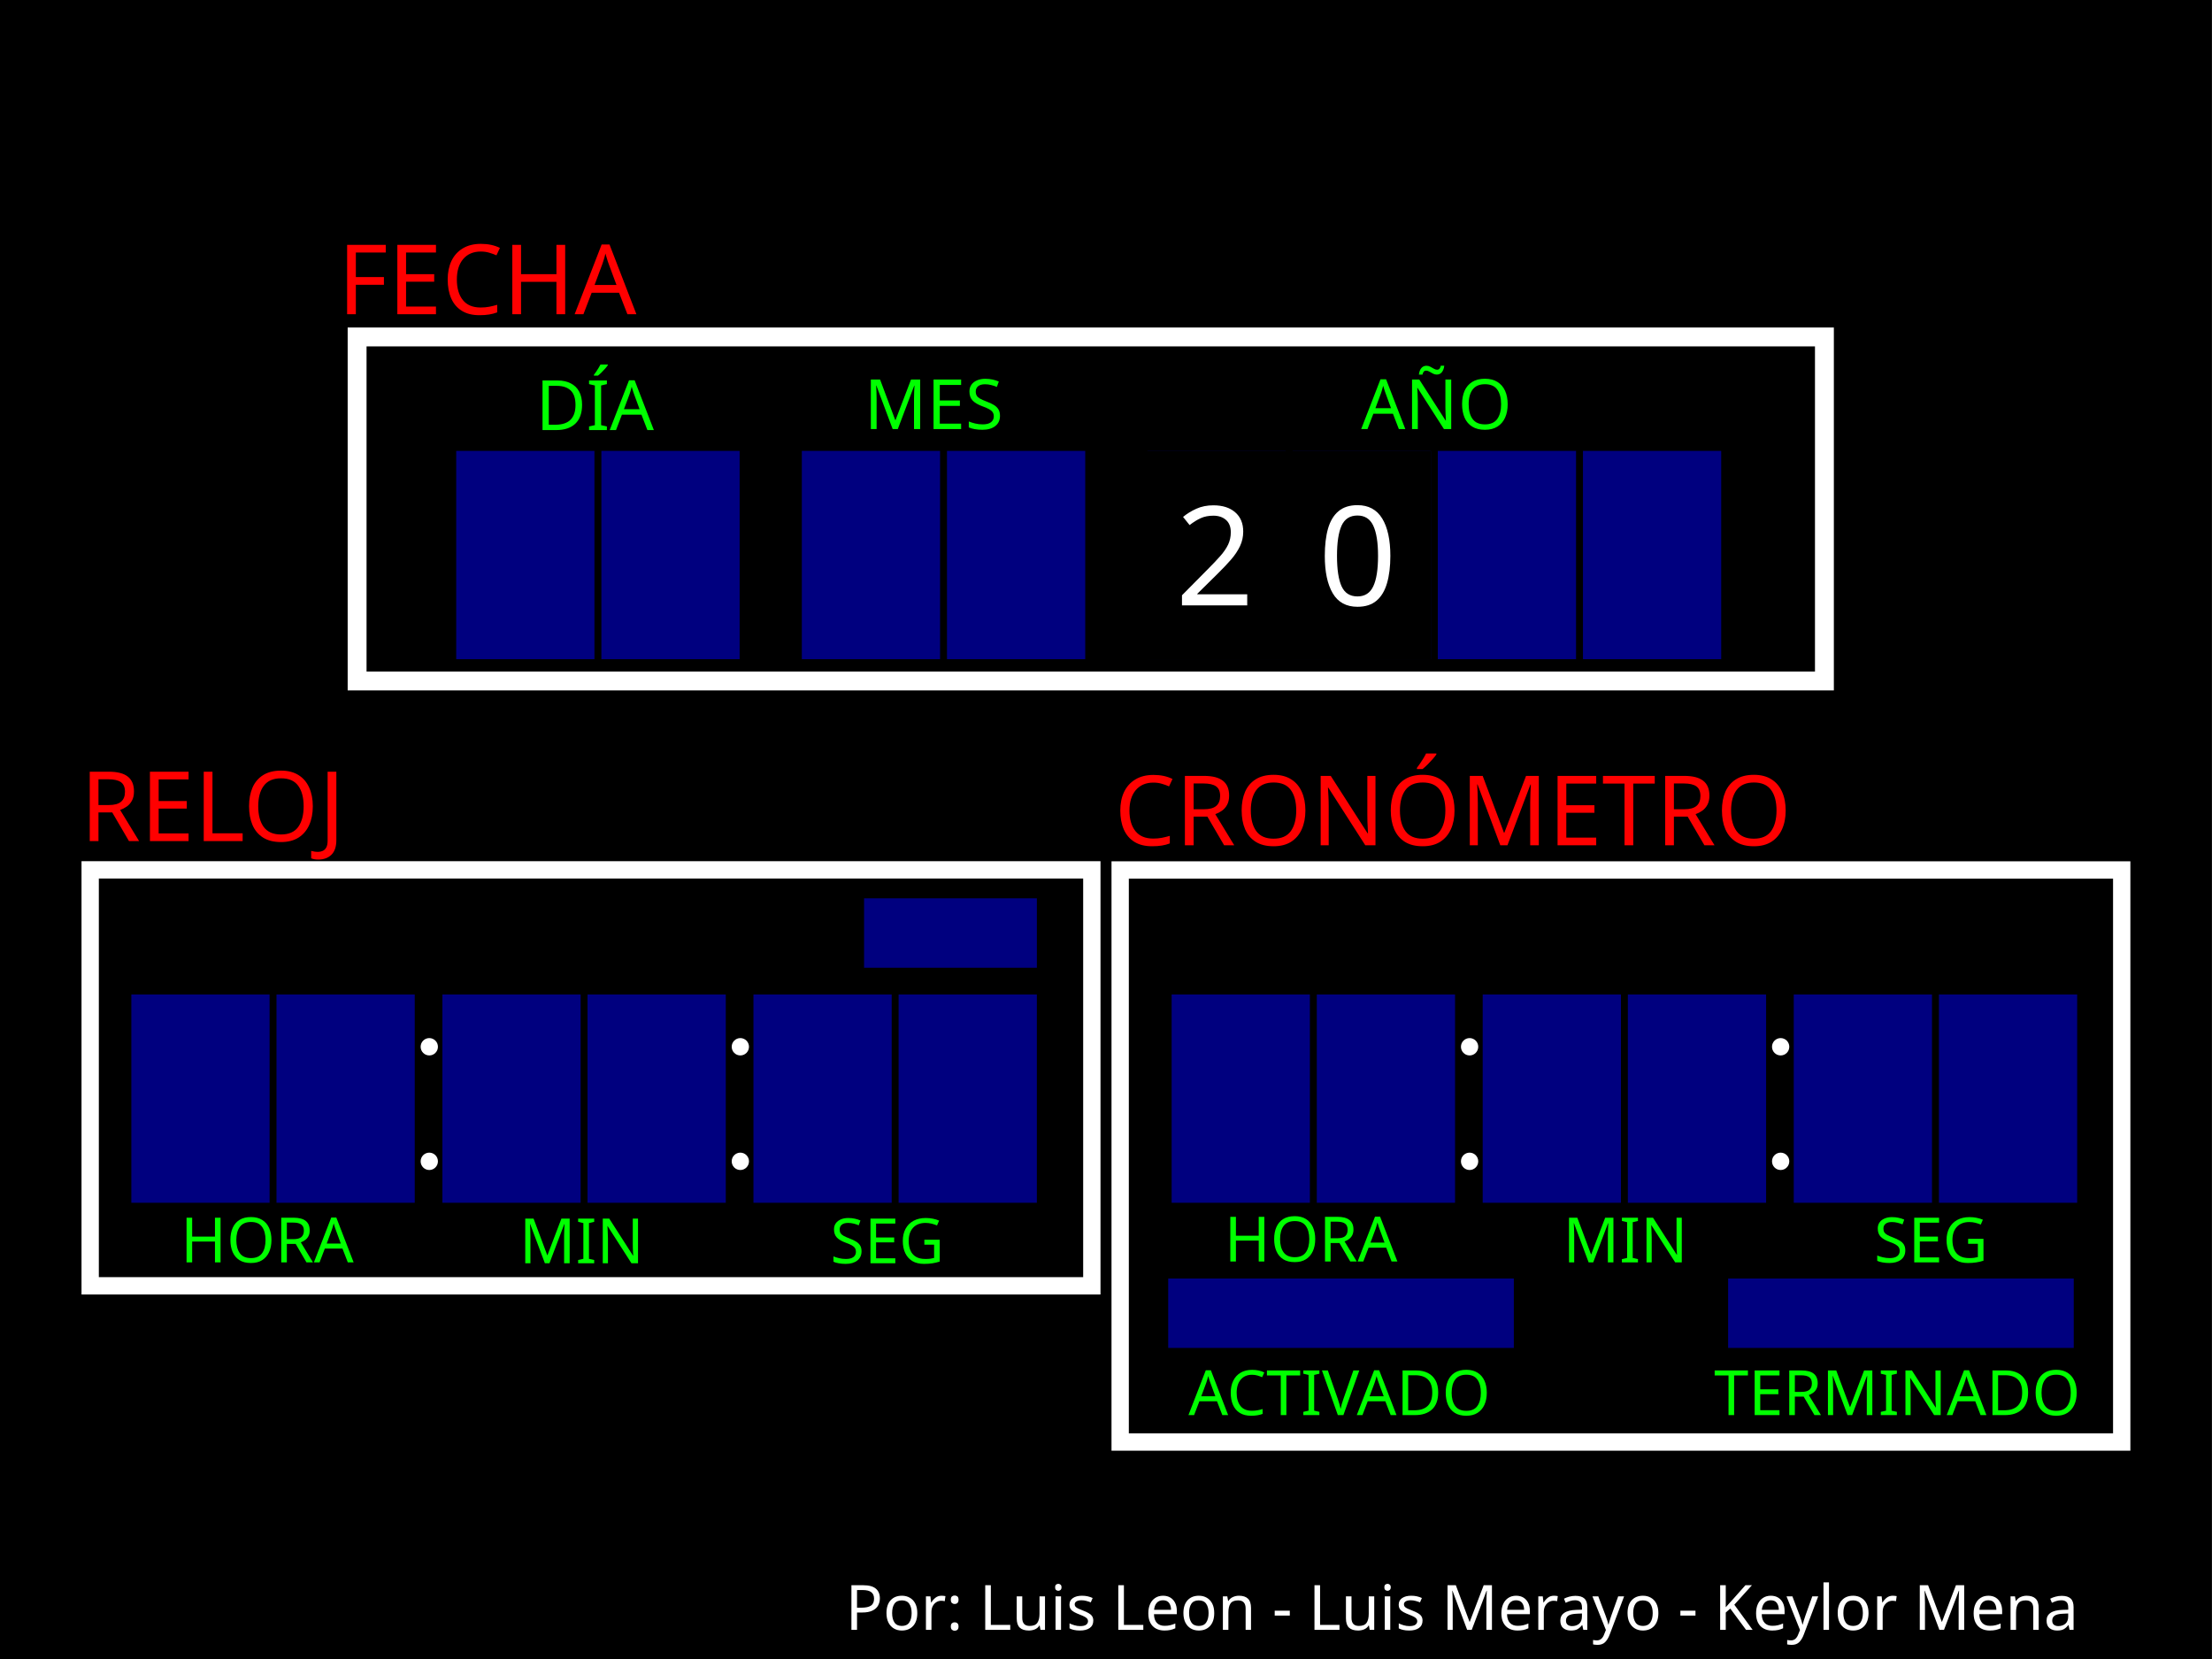
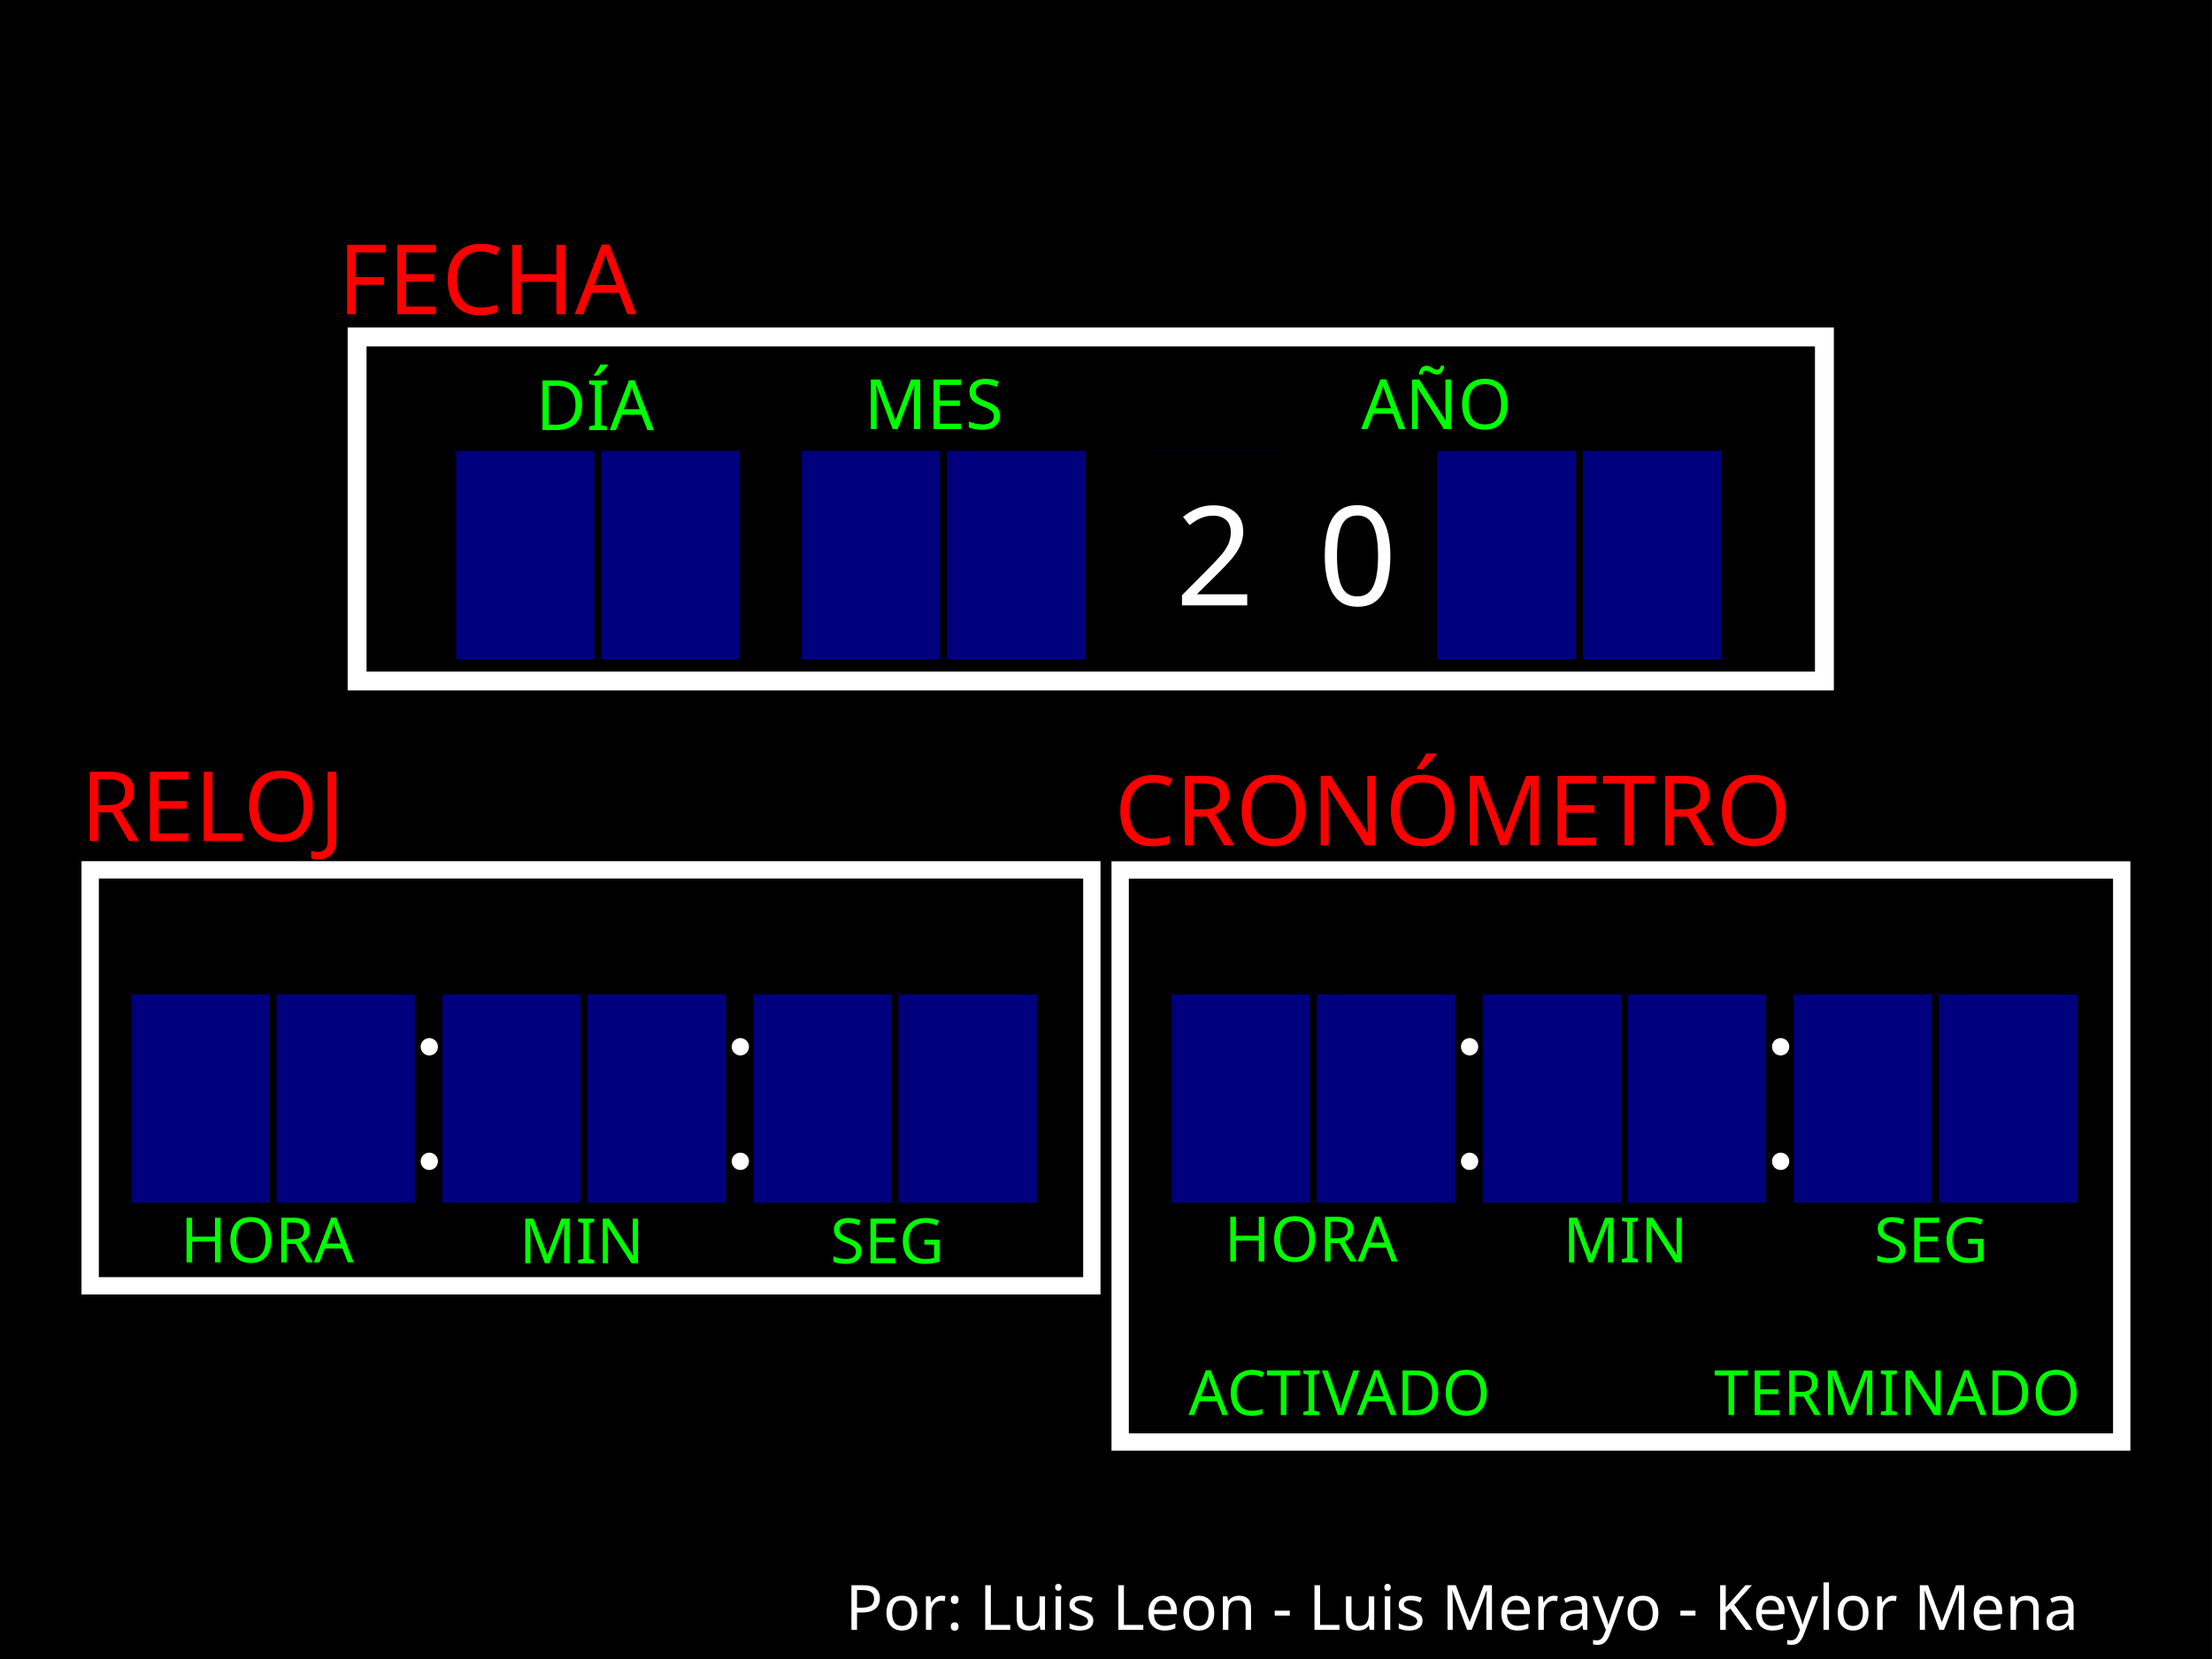
<svg xmlns="http://www.w3.org/2000/svg" xmlns:ns1="http://www.openswatchbook.org/uri/2009/osb" width="640px" height="480px" id="svg2985" version="1.1">
  <defs id="defs2987">
    <linearGradient id="linearGradient4047" ns1:paint="solid">
      <stop style="stop-color:#000000;stop-opacity:1;" offset="0" id="stop4049" />
    </linearGradient>
  </defs>
  <g id="layer1" style="display:inline">
    <rect style="fill:#000000;fill-opacity:1" id="rect2993" width="639.985" height="482.126" x="0" y="-2.126" />
  </g>
-   <g id="layer3" style="display:inline">
+   <g id="layer3" style="display:none">
    <rect style="fill:#00007f;fill-opacity:1" id="rect3769" width="39.999" height="60.266" x="131.996" y="130.459" />
    <rect style="fill:#00007f;fill-opacity:1" id="rect3769-2" width="39.999" height="60.266" x="173.995" y="130.459" />
    <rect style="fill:#00007f;fill-opacity:1" id="rect3769-8" width="39.999" height="60.266" x="231.993" y="130.459" />
    <rect style="fill:#00007f;fill-opacity:1" id="rect3769-2-4" width="39.999" height="60.266" x="273.992" y="130.459" />
    <rect style="fill:#00007f;fill-opacity:1" id="rect3769-8-6" width="39.999" height="60.266" x="331.991" y="130.459" />
    <rect style="fill:#00007f;fill-opacity:1" id="rect3769-2-4-9" width="39.999" height="60.266" x="373.99" y="130.459" />
    <rect style="fill:#00007f;fill-opacity:1" id="rect3769-7" width="39.999" height="60.266" x="37.999" y="287.734" />
    <rect style="fill:#00007f;fill-opacity:1" id="rect3769-2-5" width="39.999" height="60.266" x="79.998" y="287.734" />
    <rect style="fill:#00007f;fill-opacity:1" id="rect3769-8-3" width="39.999" height="60.266" x="127.997" y="287.734" />
    <rect style="fill:#00007f;fill-opacity:1" id="rect3769-2-4-6" width="39.999" height="60.266" x="169.996" y="287.734" />
    <rect style="fill:#00007f;fill-opacity:1" id="rect3769-8-6-2" width="39.999" height="60.266" x="217.995" y="287.734" />
    <rect style="fill:#00007f;fill-opacity:1" id="rect3769-2-4-9-9" width="39.999" height="60.266" x="259.994" y="287.734" />
-     <path style="fill:#ffffff;fill-opacity:1" id="path3866" d="m 80.674,159.887 a 12.424,16.78 0 1 1 -24.848,0 12.424,16.78 0 1 1 24.848,0 z" transform="matrix(0.2012225,0,0,0.1496455,110.4728,278.935)" />
-     <path style="fill:#ffffff;fill-opacity:1" id="path3866-1" d="m 80.674,159.887 a 12.424,16.78 0 1 1 -24.848,0 12.424,16.78 0 1 1 24.848,0 z" transform="matrix(0.2012225,0,0,0.1496455,110.4728,312.0811)" />
-     <path style="fill:#ffffff;fill-opacity:1" id="path3866-2" d="m 80.674,159.887 a 12.424,16.78 0 1 1 -24.848,0 12.424,16.78 0 1 1 24.848,0 z" transform="matrix(0.2012225,0,0,0.1496455,200.4707,278.935)" />
-     <path style="fill:#ffffff;fill-opacity:1" id="path3866-1-6" d="m 80.674,159.887 a 12.424,16.78 0 1 1 -24.848,0 12.424,16.78 0 1 1 24.848,0 z" transform="matrix(0.2012225,0,0,0.1496455,200.4707,312.0811)" />
+     <ellipse style="fill:#ffffff;fill-opacity:1" id="path3866" transform="matrix(0.2012225,0,0,0.1496455,110.4728,278.935)" cx="68.25" cy="159.887" rx="12.424" ry="16.78" />
+     <ellipse style="fill:#ffffff;fill-opacity:1" id="path3866-1" transform="matrix(0.2012225,0,0,0.1496455,110.4728,312.0811)" cx="68.25" cy="159.887" rx="12.424" ry="16.78" />
+     <ellipse style="fill:#ffffff;fill-opacity:1" id="path3866-2" transform="matrix(0.2012225,0,0,0.1496455,200.4707,278.935)" cx="68.25" cy="159.887" rx="12.424" ry="16.78" />
+     <ellipse style="fill:#ffffff;fill-opacity:1" id="path3866-1-6" transform="matrix(0.2012225,0,0,0.1496455,200.4707,312.0811)" cx="68.25" cy="159.887" rx="12.424" ry="16.78" />
    <rect style="fill:#00007f;fill-opacity:1" id="rect3769-7-9" width="39.999" height="60.266" x="338.992" y="287.734" />
    <rect style="fill:#00007f;fill-opacity:1" id="rect3769-2-5-1" width="39.999" height="60.266" x="380.991" y="287.734" />
    <rect style="fill:#00007f;fill-opacity:1" id="rect3769-8-3-1" width="39.999" height="60.266" x="428.99" y="287.734" />
    <rect style="fill:#00007f;fill-opacity:1" id="rect3769-2-4-6-0" width="39.999" height="60.266" x="470.989" y="287.734" />
    <rect style="fill:#00007f;fill-opacity:1" id="rect3769-8-6-2-5" width="39.999" height="60.266" x="518.988" y="287.734" />
    <rect style="fill:#00007f;fill-opacity:1" id="rect3769-2-4-9-9-6" width="39.999" height="60.266" x="560.987" y="287.734" />
-     <path style="fill:#ffffff;fill-opacity:1" id="path3866-9" d="m 80.674,159.887 a 12.424,16.78 0 1 1 -24.848,0 12.424,16.78 0 1 1 24.848,0 z" transform="matrix(0.2012225,0,0,0.1496455,411.4656,278.935)" />
-     <path style="fill:#ffffff;fill-opacity:1" id="path3866-1-4" d="m 80.674,159.887 a 12.424,16.78 0 1 1 -24.848,0 12.424,16.78 0 1 1 24.848,0 z" transform="matrix(0.2012225,0,0,0.1496455,411.4656,312.0812)" />
-     <path style="fill:#ffffff;fill-opacity:1" id="path3866-2-8" d="m 80.674,159.887 a 12.424,16.78 0 1 1 -24.848,0 12.424,16.78 0 1 1 24.848,0 z" transform="matrix(0.2012225,0,0,0.1496455,501.4635,278.935)" />
-     <path style="fill:#ffffff;fill-opacity:1" id="path3866-1-6-7" d="m 80.674,159.887 a 12.424,16.78 0 1 1 -24.848,0 12.424,16.78 0 1 1 24.848,0 z" transform="matrix(0.2012225,0,0,0.1496455,501.4635,312.0812)" />
+     <ellipse style="fill:#ffffff;fill-opacity:1" id="path3866-9" transform="matrix(0.2012225,0,0,0.1496455,411.4656,278.935)" cx="68.25" cy="159.887" rx="12.424" ry="16.78" />
+     <ellipse style="fill:#ffffff;fill-opacity:1" id="path3866-1-4" transform="matrix(0.2012225,0,0,0.1496455,411.4656,312.0812)" cx="68.25" cy="159.887" rx="12.424" ry="16.78" />
+     <ellipse style="fill:#ffffff;fill-opacity:1" id="path3866-2-8" transform="matrix(0.2012225,0,0,0.1496455,501.4635,278.935)" cx="68.25" cy="159.887" rx="12.424" ry="16.78" />
+     <ellipse style="fill:#ffffff;fill-opacity:1" id="path3866-1-6-7" transform="matrix(0.2012225,0,0,0.1496455,501.4635,312.0812)" cx="68.25" cy="159.887" rx="12.424" ry="16.78" />
    <rect style="fill:#00007f;fill-opacity:1" id="rect3973" width="99.998" height="20.089" x="338" y="369.911" />
    <rect style="fill:#00007f;fill-opacity:1" id="rect3973-4" width="99.998" height="20.089" x="500" y="369.911" />
    <rect style="fill:#00007f;fill-opacity:1" id="rect3973-7" width="49.999" height="20.089" x="250" y="259.911" />
-     <rect style="fill:#00007f;fill-opacity:1;display:inline" id="rect3769-8-6-1" width="39.999" height="60.266" x="416" y="130.458" />
-     <rect style="fill:#00007f;fill-opacity:1;display:inline" id="rect3769-2-4-9-97" width="39.999" height="60.266" x="457.999" y="130.458" />
-     <rect style="fill:#000000;fill-opacity:1;fill-rule:evenodd;stroke:none" id="rect2994" width="40.78" height="60.323" x="331.741" y="130.401" />
-     <text xml:space="preserve" style="font-size:18px;font-style:normal;font-weight:normal;line-height:125%;letter-spacing:0px;word-spacing:0px;fill:#ffffff;fill-opacity:1;stroke:none;font-family:Sans" x="340.061" y="175.158" id="text3795">
-       <tspan id="tspan3797" x="340.061" y="175.158" style="font-size:40px">2</tspan>
-     </text>
-     <rect style="fill:#000000;fill-opacity:1;fill-rule:evenodd;stroke:none" id="rect2994-6" width="40.619" height="60.328" x="373.371" y="130.396" />
-     <text xml:space="preserve" style="font-size:18px;font-style:normal;font-weight:normal;line-height:125%;letter-spacing:0px;word-spacing:0px;fill:#ffffff;fill-opacity:1;stroke:none;font-family:Sans" x="381.353" y="175.158" id="text3795-5">
-       <tspan id="tspan3797-6" x="381.353" y="175.158" style="font-size:40px">0</tspan>
-     </text>
+     <rect style="display:inline;fill:#00007f;fill-opacity:1" id="rect3769-8-6-1" width="39.999" height="60.266" x="416" y="130.458" />
+     <rect style="display:inline;fill:#00007f;fill-opacity:1" id="rect3769-2-4-9-97" width="39.999" height="60.266" x="457.999" y="130.458" />
+   </g>
+   <g style="display:inline" id="g3439">
+     <rect y="130.459" x="131.996" height="60.266" width="39.999" id="rect3441" style="fill:#00007f;fill-opacity:1" />
+     <rect y="130.459" x="173.995" height="60.266" width="39.999" id="rect3443" style="fill:#00007f;fill-opacity:1" />
+     <rect y="130.459" x="231.993" height="60.266" width="39.999" id="rect3445" style="fill:#00007f;fill-opacity:1" />
+     <rect y="130.459" x="273.992" height="60.266" width="39.999" id="rect3447" style="fill:#00007f;fill-opacity:1" />
+     <rect y="130.459" x="331.991" height="60.266" width="39.999" id="rect3449" style="fill:#00007f;fill-opacity:1" />
+     <rect y="130.459" x="373.99" height="60.266" width="39.999" id="rect3451" style="fill:#00007f;fill-opacity:1" />
+     <rect y="287.734" x="37.999" height="60.266" width="39.999" id="rect3453" style="fill:#00007f;fill-opacity:1" />
+     <rect y="287.734" x="79.998" height="60.266" width="39.999" id="rect3455" style="fill:#00007f;fill-opacity:1" />
+     <rect y="287.734" x="127.997" height="60.266" width="39.999" id="rect3457" style="fill:#00007f;fill-opacity:1" />
+     <rect y="287.734" x="169.996" height="60.266" width="39.999" id="rect3459" style="fill:#00007f;fill-opacity:1" />
+     <rect y="287.734" x="217.995" height="60.266" width="39.999" id="rect3461" style="fill:#00007f;fill-opacity:1" />
+     <rect y="287.734" x="259.994" height="60.266" width="39.999" id="rect3463" style="fill:#00007f;fill-opacity:1" />
+     <ellipse ry="16.78" rx="12.424" cy="159.887" cx="68.25" transform="matrix(0.2012225,0,0,0.1496455,110.4728,278.935)" id="ellipse3465" style="fill:#ffffff;fill-opacity:1" />
+     <ellipse ry="16.78" rx="12.424" cy="159.887" cx="68.25" transform="matrix(0.2012225,0,0,0.1496455,110.4728,312.0811)" id="ellipse3467" style="fill:#ffffff;fill-opacity:1" />
+     <ellipse ry="16.78" rx="12.424" cy="159.887" cx="68.25" transform="matrix(0.2012225,0,0,0.1496455,200.4707,278.935)" id="ellipse3469" style="fill:#ffffff;fill-opacity:1" />
+     <ellipse ry="16.78" rx="12.424" cy="159.887" cx="68.25" transform="matrix(0.2012225,0,0,0.1496455,200.4707,312.0811)" id="ellipse3471" style="fill:#ffffff;fill-opacity:1" />
+     <rect y="287.734" x="338.992" height="60.266" width="39.999" id="rect3473" style="fill:#00007f;fill-opacity:1" />
+     <rect y="287.734" x="380.991" height="60.266" width="39.999" id="rect3475" style="fill:#00007f;fill-opacity:1" />
+     <rect y="287.734" x="428.99" height="60.266" width="39.999" id="rect3477" style="fill:#00007f;fill-opacity:1" />
+     <rect y="287.734" x="470.989" height="60.266" width="39.999" id="rect3479" style="fill:#00007f;fill-opacity:1" />
+     <rect y="287.734" x="518.988" height="60.266" width="39.999" id="rect3481" style="fill:#00007f;fill-opacity:1" />
+     <rect y="287.734" x="560.987" height="60.266" width="39.999" id="rect3483" style="fill:#00007f;fill-opacity:1" />
+     <ellipse ry="16.78" rx="12.424" cy="159.887" cx="68.25" transform="matrix(0.2012225,0,0,0.1496455,411.4656,278.935)" id="ellipse3485" style="fill:#ffffff;fill-opacity:1" />
+     <ellipse ry="16.78" rx="12.424" cy="159.887" cx="68.25" transform="matrix(0.2012225,0,0,0.1496455,411.4656,312.0812)" id="ellipse3487" style="fill:#ffffff;fill-opacity:1" />
+     <ellipse ry="16.78" rx="12.424" cy="159.887" cx="68.25" transform="matrix(0.2012225,0,0,0.1496455,501.4635,278.935)" id="ellipse3489" style="fill:#ffffff;fill-opacity:1" />
+     <ellipse ry="16.78" rx="12.424" cy="159.887" cx="68.25" transform="matrix(0.2012225,0,0,0.1496455,501.4635,312.0812)" id="ellipse3491" style="fill:#ffffff;fill-opacity:1" />
+     <rect y="130.458" x="416" height="60.266" width="39.999" id="rect3499" style="display:inline;fill:#00007f;fill-opacity:1" />
+     <rect y="130.458" x="457.999" height="60.266" width="39.999" id="rect3501" style="display:inline;fill:#00007f;fill-opacity:1" />
  </g>
  <g id="layer4">
-     <flowRoot xml:space="preserve" id="flowRoot4031" style="font-size:40px;font-style:normal;font-weight:normal;line-height:125%;letter-spacing:0px;word-spacing:0px;fill:#000000;fill-opacity:1;stroke:none;font-family:Sans">
+     <flowRoot xml:space="preserve" id="flowRoot4031" style="font-style:normal;font-weight:normal;font-size:40px;line-height:125%;font-family:Sans;letter-spacing:0px;word-spacing:0px;fill:#000000;fill-opacity:1;stroke:none">
      <flowRegion id="flowRegion4033">
        <rect id="rect4035" width="112.943" height="41.95" x="141.986" y="212.163" />
      </flowRegion>
      <flowPara id="flowPara4037">Fess</flowPara>
    </flowRoot>
-     <text xml:space="preserve" style="font-size:40.088px;font-style:normal;font-weight:normal;line-height:125%;letter-spacing:0px;word-spacing:0px;fill:#ff0000;fill-opacity:1;stroke:none;font-family:Sans;-inkscape-font-specification:Sans" x="97.937" y="90.714" id="text4039" transform="scale(0.9977808,1.002224)">
-       <tspan id="tspan4041" x="97.937" y="90.714" style="font-size:28.062px;fill:#ff0000;fill-opacity:1;font-family:Sans;-inkscape-font-specification:Sans">FECHA</tspan>
+     <text xml:space="preserve" style="font-style:normal;font-weight:normal;font-size:40.088px;line-height:125%;font-family:Sans;-inkscape-font-specification:Sans;letter-spacing:0px;word-spacing:0px;fill:#ff0000;fill-opacity:1;stroke:none" x="97.937" y="90.714" id="text4039" transform="scale(0.9977808,1.002224)">
+       <tspan id="tspan4041" x="97.937" y="90.714" style="font-size:28.062px;font-family:Sans;-inkscape-font-specification:Sans;fill:#ff0000;fill-opacity:1">FECHA</tspan>
    </text>
-     <rect style="fill:none;stroke:#ffffff;stroke-width:5.462;stroke-miterlimit:4;stroke-opacity:1;stroke-dasharray:none" id="rect4045" width="424.538" height="99.538" x="103.322" y="97.49" />
-     <text xml:space="preserve" style="font-size:40.088px;font-style:normal;font-weight:normal;line-height:125%;letter-spacing:0px;word-spacing:0px;fill:#00ff00;fill-opacity:1;stroke:none;font-family:Sans" x="155.377" y="124.156" id="text5681" transform="scale(0.9977808,1.002224)">
+     <rect style="fill:none;stroke:#ffffff;stroke-width:5.462;stroke-miterlimit:4;stroke-dasharray:none;stroke-opacity:1" id="rect4045" width="424.538" height="99.538" x="103.322" y="97.49" />
+     <text xml:space="preserve" style="font-style:normal;font-weight:normal;font-size:40.088px;line-height:125%;font-family:Sans;letter-spacing:0px;word-spacing:0px;fill:#00ff00;fill-opacity:1;stroke:none" x="155.377" y="124.156" id="text5681" transform="scale(0.9977808,1.002224)">
      <tspan id="tspan5683" x="155.377" y="124.156" style="font-size:20.044px;fill:#00ff00;fill-opacity:1">DÍA</tspan>
    </text>
-     <text xml:space="preserve" style="font-size:40.088px;font-style:normal;font-weight:normal;line-height:125%;letter-spacing:0px;word-spacing:0px;fill:#00ff00;fill-opacity:1;stroke:none;font-family:Sans" x="250.586" y="123.872" id="text5681-7" transform="scale(0.9977808,1.002224)">
+     <text xml:space="preserve" style="font-style:normal;font-weight:normal;font-size:40.088px;line-height:125%;font-family:Sans;letter-spacing:0px;word-spacing:0px;fill:#00ff00;fill-opacity:1;stroke:none" x="250.586" y="123.872" id="text5681-7" transform="scale(0.9977808,1.002224)">
      <tspan x="250.586" y="123.872" style="font-size:20.044px;fill:#00ff00;fill-opacity:1" id="tspan5706">MES</tspan>
    </text>
-     <text xml:space="preserve" style="font-size:40.088px;font-style:normal;font-weight:normal;line-height:125%;letter-spacing:0px;word-spacing:0px;fill:#00ff00;fill-opacity:1;stroke:none;font-family:Sans" x="394.71" y="123.872" id="text5681-7-3" transform="scale(0.9977808,1.002224)">
+     <text xml:space="preserve" style="font-style:normal;font-weight:normal;font-size:40.088px;line-height:125%;font-family:Sans;letter-spacing:0px;word-spacing:0px;fill:#00ff00;fill-opacity:1;stroke:none" x="394.71" y="123.872" id="text5681-7-3" transform="scale(0.9977808,1.002224)">
      <tspan x="394.71" y="123.872" style="font-size:20.044px;fill:#00ff00;fill-opacity:1" id="tspan5706-2">AÑO</tspan>
    </text>
-     <rect style="fill:none;stroke:#ffffff;stroke-width:5.011;stroke-miterlimit:4;stroke-opacity:1;stroke-dasharray:none" id="rect4045-4" width="289.81" height="120.347" x="26.091" y="251.677" />
-     <rect style="fill:none;stroke:#ffffff;stroke-width:5.011;stroke-miterlimit:4;stroke-opacity:1;stroke-dasharray:none" id="rect4045-4-2" width="289.778" height="165.515" x="324.1" y="251.708" />
-     <text xml:space="preserve" style="font-size:40.088px;font-style:normal;font-weight:normal;line-height:125%;letter-spacing:0px;word-spacing:0px;fill:#ff0000;fill-opacity:1;stroke:none;font-family:Sans;-inkscape-font-specification:Sans" x="23.303" y="242.811" id="text4039-0" transform="scale(0.9977818,1.002223)">
-       <tspan id="tspan4041-7" x="23.303" y="242.811" style="font-size:28.062px;fill:#ff0000;fill-opacity:1;font-family:Sans;-inkscape-font-specification:Sans">RELOJ</tspan>
+     <rect style="fill:none;stroke:#ffffff;stroke-width:5.011;stroke-miterlimit:4;stroke-dasharray:none;stroke-opacity:1" id="rect4045-4" width="289.81" height="120.347" x="26.091" y="251.677" />
+     <rect style="fill:none;stroke:#ffffff;stroke-width:5.011;stroke-miterlimit:4;stroke-dasharray:none;stroke-opacity:1" id="rect4045-4-2" width="289.778" height="165.515" x="324.1" y="251.708" />
+     <text xml:space="preserve" style="font-style:normal;font-weight:normal;font-size:40.088px;line-height:125%;font-family:Sans;-inkscape-font-specification:Sans;letter-spacing:0px;word-spacing:0px;fill:#ff0000;fill-opacity:1;stroke:none" x="23.303" y="242.811" id="text4039-0" transform="scale(0.9977818,1.002223)">
+       <tspan id="tspan4041-7" x="23.303" y="242.811" style="font-size:28.062px;font-family:Sans;-inkscape-font-specification:Sans;fill:#ff0000;fill-opacity:1">RELOJ</tspan>
    </text>
-     <text xml:space="preserve" style="font-size:40.088px;font-style:normal;font-weight:normal;line-height:125%;letter-spacing:0px;word-spacing:0px;fill:#ff0000;fill-opacity:1;stroke:none;font-family:Sans;-inkscape-font-specification:Sans" x="323.137" y="244.023" id="text4039-0-8" transform="scale(0.9977818,1.002223)">
-       <tspan id="tspan4041-7-3" x="323.137" y="244.023" style="font-size:28.062px;fill:#ff0000;fill-opacity:1;font-family:Sans;-inkscape-font-specification:Sans">CRONÓMETRO</tspan>
+     <text xml:space="preserve" style="font-style:normal;font-weight:normal;font-size:40.088px;line-height:125%;font-family:Sans;-inkscape-font-specification:Sans;letter-spacing:0px;word-spacing:0px;fill:#ff0000;fill-opacity:1;stroke:none" x="323.137" y="244.023" id="text4039-0-8" transform="scale(0.9977818,1.002223)">
+       <tspan id="tspan4041-7-3" x="323.137" y="244.023" style="font-size:28.062px;font-family:Sans;-inkscape-font-specification:Sans;fill:#ff0000;fill-opacity:1">CRONÓMETRO</tspan>
    </text>
-     <flowRoot xml:space="preserve" id="flowRoot5828" style="font-size:18px;font-style:normal;font-weight:normal;line-height:125%;letter-spacing:0px;word-spacing:0px;fill:#000000;fill-opacity:1;stroke:none;font-family:Sans">
+     <flowRoot xml:space="preserve" id="flowRoot5828" style="font-style:normal;font-weight:normal;font-size:18px;line-height:125%;font-family:Sans;letter-spacing:0px;word-spacing:0px;fill:#000000;fill-opacity:1;stroke:none">
      <flowRegion id="flowRegion5830">
        <rect id="rect5832" width="56.149" height="25.816" x="124.56" y="408.362" />
      </flowRegion>
      <flowPara id="flowPara5834" />
    </flowRoot>
-     <text xml:space="preserve" style="font-size:18.04px;font-style:normal;font-weight:normal;line-height:125%;letter-spacing:0px;word-spacing:0px;fill:#00ff00;fill-opacity:1;stroke:none;font-family:Sans" x="52.348" y="364.429" id="text5836" transform="scale(0.9977808,1.002224)">
+     <text xml:space="preserve" style="font-style:normal;font-weight:normal;font-size:18.04px;line-height:125%;font-family:Sans;letter-spacing:0px;word-spacing:0px;fill:#00ff00;fill-opacity:1;stroke:none" x="52.348" y="364.429" id="text5836" transform="scale(0.9977808,1.002224)">
      <tspan id="tspan5838" x="52.348" y="364.429">HORA</tspan>
    </text>
-     <text xml:space="preserve" style="font-size:18.04px;font-style:normal;font-weight:normal;line-height:125%;letter-spacing:0px;word-spacing:0px;fill:#00ff00;fill-opacity:1;stroke:none;font-family:Sans" x="150.564" y="364.684" id="text5836-4" transform="scale(0.9977808,1.002224)">
+     <text xml:space="preserve" style="font-style:normal;font-weight:normal;font-size:18.04px;line-height:125%;font-family:Sans;letter-spacing:0px;word-spacing:0px;fill:#00ff00;fill-opacity:1;stroke:none" x="150.564" y="364.684" id="text5836-4" transform="scale(0.9977808,1.002224)">
      <tspan id="tspan5838-0" x="150.564" y="364.684">MIN</tspan>
    </text>
-     <text xml:space="preserve" style="font-size:18.04px;font-style:normal;font-weight:normal;line-height:125%;letter-spacing:0px;word-spacing:0px;fill:#00ff00;fill-opacity:1;stroke:none;font-family:Sans" x="240.762" y="364.684" id="text5836-4-5" transform="scale(0.9977808,1.002224)">
+     <text xml:space="preserve" style="font-style:normal;font-weight:normal;font-size:18.04px;line-height:125%;font-family:Sans;letter-spacing:0px;word-spacing:0px;fill:#00ff00;fill-opacity:1;stroke:none" x="240.762" y="364.684" id="text5836-4-5" transform="scale(0.9977808,1.002224)">
      <tspan id="tspan5838-0-9" x="240.762" y="364.684">SEG</tspan>
    </text>
-     <text xml:space="preserve" style="font-size:18.04px;font-style:normal;font-weight:normal;line-height:125%;letter-spacing:0px;word-spacing:0px;fill:#00ff00;fill-opacity:1;stroke:none;font-family:Sans" x="355.013" y="364.173" id="text5836-9" transform="scale(0.9977808,1.002224)">
+     <text xml:space="preserve" style="font-style:normal;font-weight:normal;font-size:18.04px;line-height:125%;font-family:Sans;letter-spacing:0px;word-spacing:0px;fill:#00ff00;fill-opacity:1;stroke:none" x="355.013" y="364.173" id="text5836-9" transform="scale(0.9977808,1.002224)">
      <tspan id="tspan5838-5" x="355.013" y="364.173">HORA</tspan>
    </text>
-     <text xml:space="preserve" style="font-size:18.04px;font-style:normal;font-weight:normal;line-height:125%;letter-spacing:0px;word-spacing:0px;fill:#00ff00;fill-opacity:1;stroke:none;font-family:Sans" x="453.228" y="364.429" id="text5836-4-4" transform="scale(0.9977808,1.002224)">
+     <text xml:space="preserve" style="font-style:normal;font-weight:normal;font-size:18.04px;line-height:125%;font-family:Sans;letter-spacing:0px;word-spacing:0px;fill:#00ff00;fill-opacity:1;stroke:none" x="453.228" y="364.429" id="text5836-4-4" transform="scale(0.9977808,1.002224)">
      <tspan id="tspan5838-0-4" x="453.228" y="364.429">MIN</tspan>
    </text>
-     <text xml:space="preserve" style="font-size:18.04px;font-style:normal;font-weight:normal;line-height:125%;letter-spacing:0px;word-spacing:0px;fill:#00ff00;fill-opacity:1;stroke:none;font-family:Sans" x="543.426" y="364.429" id="text5836-4-5-2" transform="scale(0.9977808,1.002224)">
+     <text xml:space="preserve" style="font-style:normal;font-weight:normal;font-size:18.04px;line-height:125%;font-family:Sans;letter-spacing:0px;word-spacing:0px;fill:#00ff00;fill-opacity:1;stroke:none" x="543.426" y="364.429" id="text5836-4-5-2" transform="scale(0.9977808,1.002224)">
      <tspan id="tspan5838-0-9-3" x="543.426" y="364.429">SEG</tspan>
    </text>
-     <text xml:space="preserve" style="font-size:18.04px;font-style:normal;font-weight:normal;line-height:125%;letter-spacing:0px;word-spacing:0px;fill:#00ff00;fill-opacity:1;stroke:none;font-family:Sans" x="344.616" y="408.525" id="text5836-9-4" transform="scale(0.9977808,1.002224)">
+     <text xml:space="preserve" style="font-style:normal;font-weight:normal;font-size:18.04px;line-height:125%;font-family:Sans;letter-spacing:0px;word-spacing:0px;fill:#00ff00;fill-opacity:1;stroke:none" x="344.616" y="408.525" id="text5836-9-4" transform="scale(0.9977808,1.002224)">
      <tspan id="tspan5838-5-3" x="344.616" y="408.525">ACTIVADO</tspan>
    </text>
-     <text xml:space="preserve" style="font-size:18.04px;font-style:normal;font-weight:normal;line-height:125%;letter-spacing:0px;word-spacing:0px;fill:#00ff00;fill-opacity:1;stroke:none;font-family:Sans" x="497.022" y="408.525" id="text5836-9-4-4" transform="scale(0.9977808,1.002224)">
+     <text xml:space="preserve" style="font-style:normal;font-weight:normal;font-size:18.04px;line-height:125%;font-family:Sans;letter-spacing:0px;word-spacing:0px;fill:#00ff00;fill-opacity:1;stroke:none" x="497.022" y="408.525" id="text5836-9-4-4" transform="scale(0.9977808,1.002224)">
      <tspan id="tspan5838-5-3-3" x="497.022" y="408.525">TERMINADO</tspan>
    </text>
-     <flowRoot xml:space="preserve" id="flowRoot5957" style="font-size:18px;font-style:normal;font-weight:normal;line-height:125%;letter-spacing:0px;word-spacing:0px;fill:#ffffff;fill-opacity:1;stroke:none;font-family:Sans">
+     <flowRoot xml:space="preserve" id="flowRoot5957" style="font-style:normal;font-weight:normal;font-size:18px;line-height:125%;font-family:Sans;letter-spacing:0px;word-spacing:0px;fill:#ffffff;fill-opacity:1;stroke:none">
      <flowRegion id="flowRegion5959">
        <rect id="rect5961" width="243.312" height="22.589" x="27.752" y="448.376" style="fill:#ffffff;fill-opacity:1" />
      </flowRegion>
      <flowPara id="flowPara5963" />
    </flowRoot>
-     <text xml:space="preserve" style="font-size:18.04px;font-style:normal;font-weight:normal;line-height:125%;letter-spacing:0px;word-spacing:0px;fill:#ffffff;fill-opacity:1;stroke:none;font-family:Sans" x="245.141" y="470.526" id="text5965" transform="scale(0.9977808,1.002224)">
+     <text xml:space="preserve" style="font-style:normal;font-weight:normal;font-size:18.04px;line-height:125%;font-family:Sans;letter-spacing:0px;word-spacing:0px;fill:#ffffff;fill-opacity:1;stroke:none" x="245.141" y="470.526" id="text5965" transform="scale(0.9977808,1.002224)">
      <tspan id="tspan5967" x="245.141" y="470.526">Por: Luis Leon - Luis Merayo - Keylor Mena</tspan>
+     </text>
+     <rect style="display:inline;fill:#000000;fill-opacity:1;fill-rule:evenodd;stroke:none" id="rect2994" width="40.78" height="60.323" x="331.741" y="130.401" />
+     <text xml:space="preserve" style="font-style:normal;font-weight:normal;font-size:18px;line-height:125%;font-family:Sans;letter-spacing:0px;word-spacing:0px;display:inline;fill:#ffffff;fill-opacity:1;stroke:none" x="340.061" y="175.158" id="text3795">
+       <tspan id="tspan3797" x="340.061" y="175.158" style="font-size:40px">2</tspan>
+     </text>
+     <rect style="display:inline;fill:#000000;fill-opacity:1;fill-rule:evenodd;stroke:none" id="rect2994-6" width="40.619" height="60.328" x="373.371" y="130.396" />
+     <text xml:space="preserve" style="font-style:normal;font-weight:normal;font-size:18px;line-height:125%;font-family:Sans;letter-spacing:0px;word-spacing:0px;display:inline;fill:#ffffff;fill-opacity:1;stroke:none" x="381.353" y="175.158" id="text3795-5">
+       <tspan id="tspan3797-6" x="381.353" y="175.158" style="font-size:40px">0</tspan>
    </text>
  </g>
  <g id="layer2" style="display:none" />
</svg>
